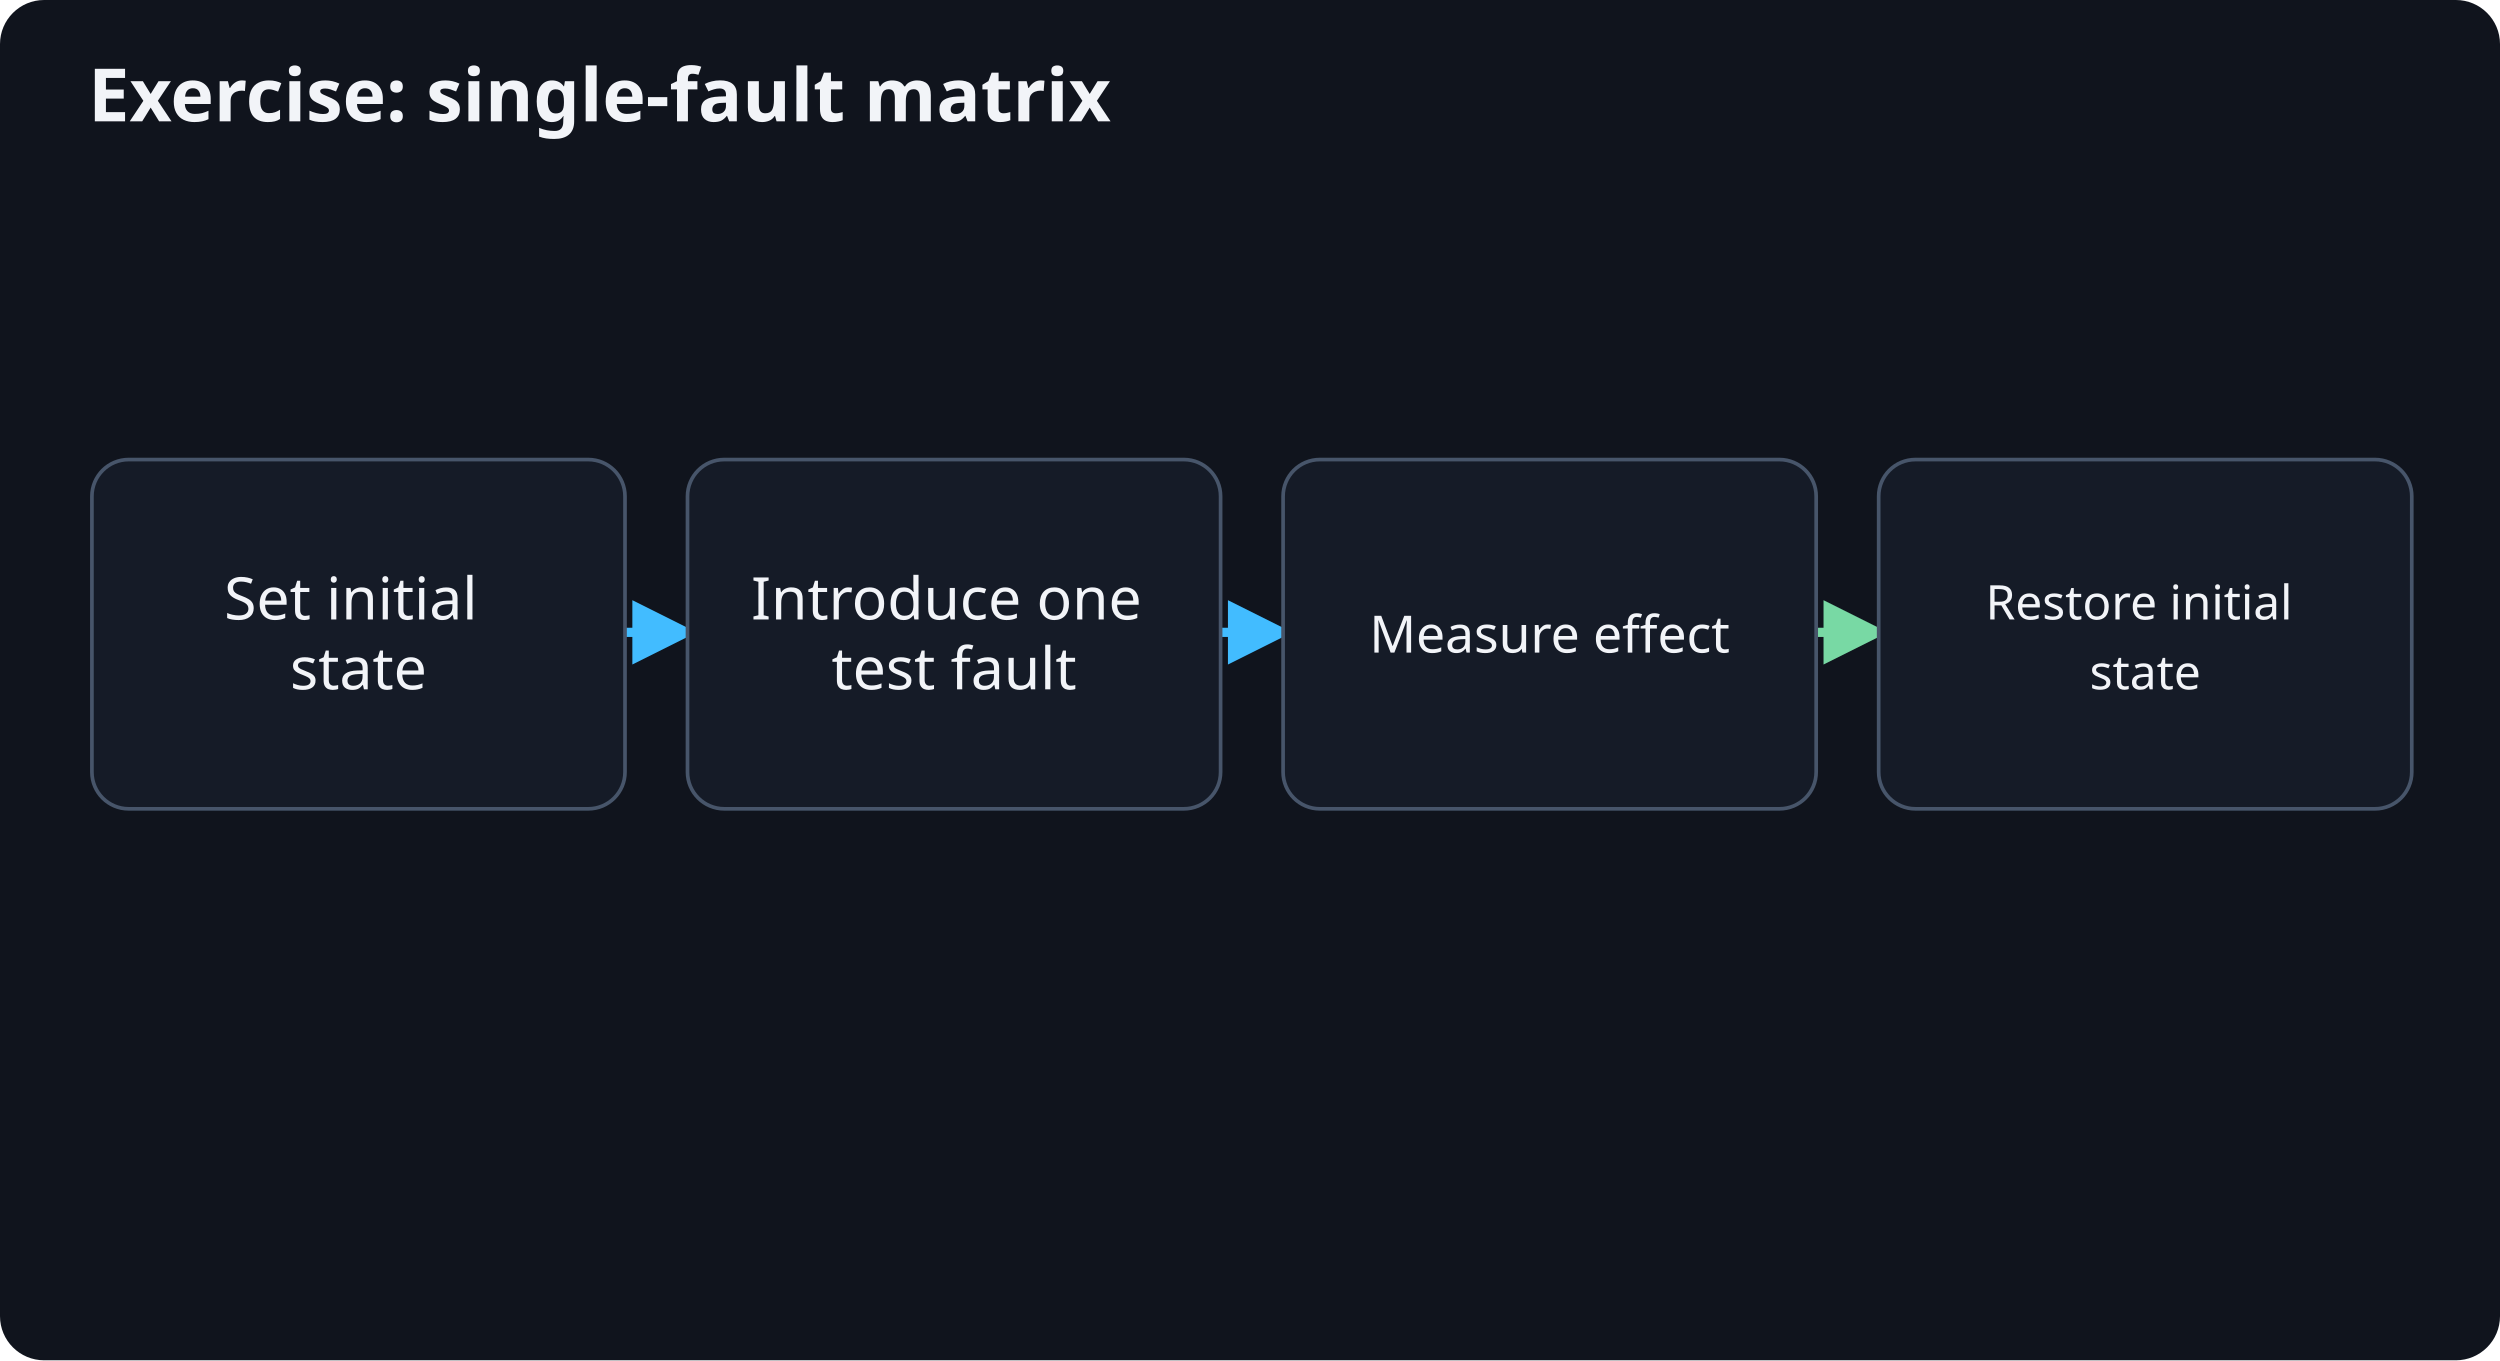
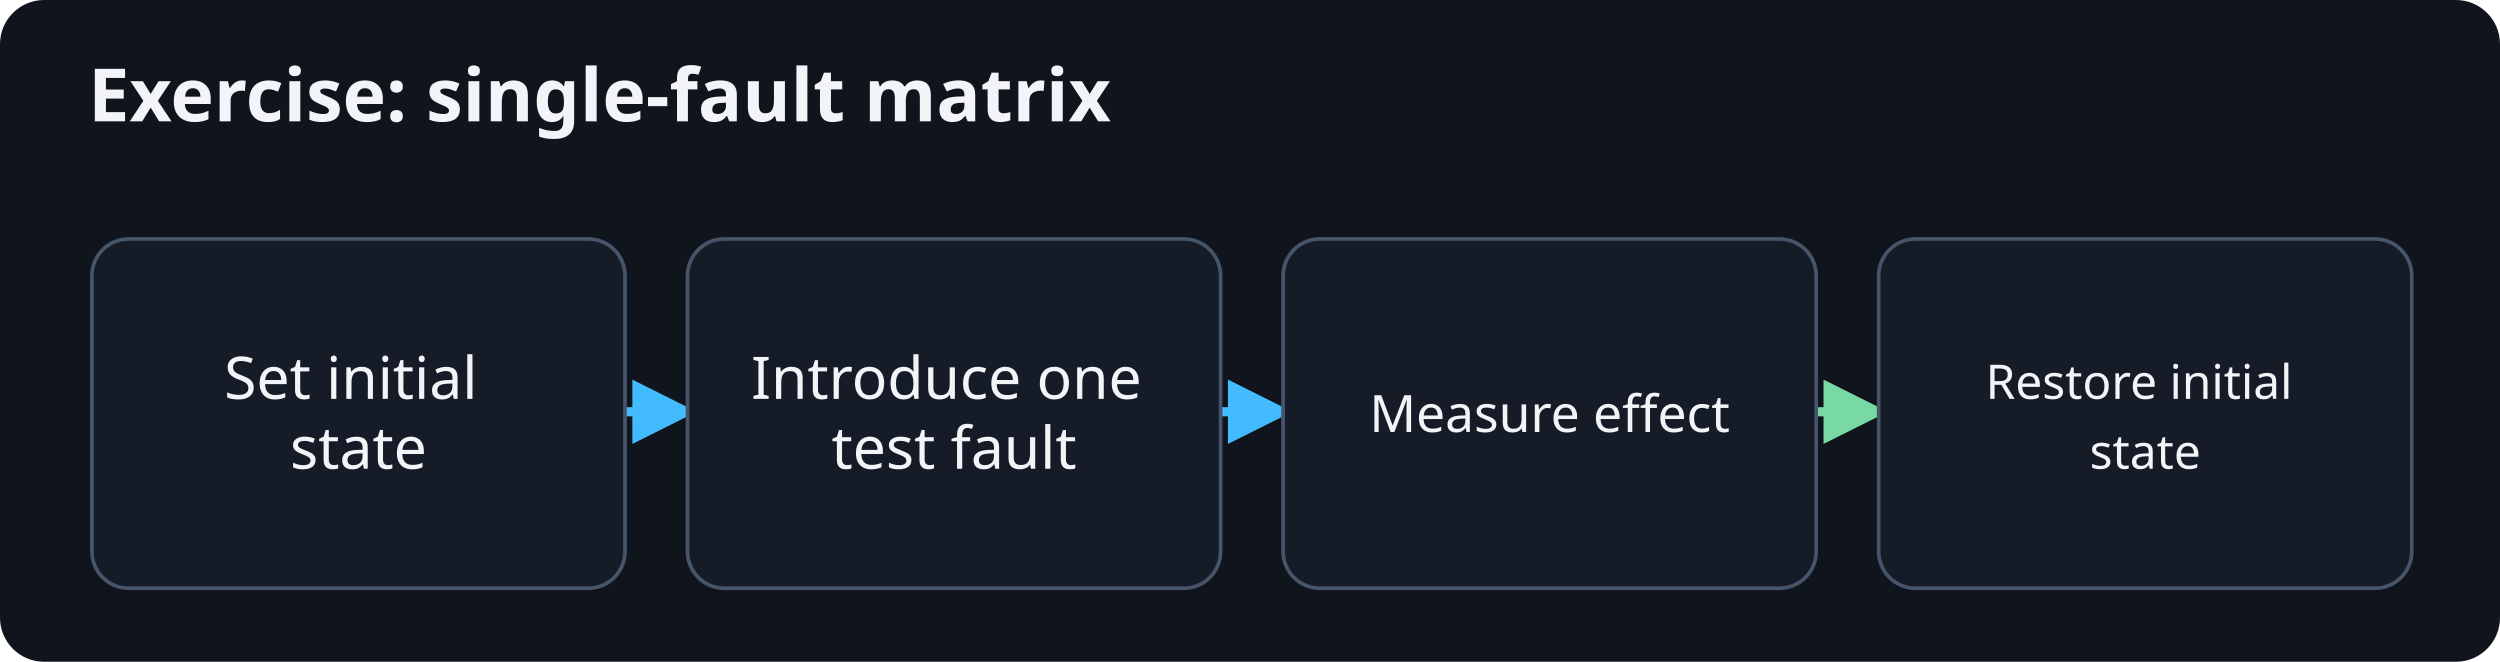
- <svg xmlns="http://www.w3.org/2000/svg" viewBox="0 0 680 370" role="img">
+ <svg xmlns="http://www.w3.org/2000/svg" viewBox="0 0 680 180" role="img">
  <defs>
    <marker id="blue" markerWidth="7" markerHeight="7" refX="6" refY="3.5" orient="auto-start-reverse">
      <path d="M0 0L7 3.5L0 7Z" fill="#42bcff" />
    </marker>
    <marker id="green" markerWidth="7" markerHeight="7" refX="6" refY="3.5" orient="auto-start-reverse">
      <path d="M0 0L7 3.5L0 7Z" fill="#78d9a4" />
    </marker>
    <marker id="orange" markerWidth="7" markerHeight="7" refX="6" refY="3.5" orient="auto-start-reverse">
      <path d="M0 0L7 3.5L0 7Z" fill="#ffae63" />
    </marker>
  </defs>
-   <rect width="680" height="370" rx="12" fill="#10141d" />
+   <rect width="680" height="180" rx="12" fill="#10141d" />
  <g font-family="system-ui,sans-serif" fill="#f2f4f8">
    <text x="24" y="33" font-weight="700" font-size="20">Exercise: single-fault matrix</text>
-     <path d="M170 172H187" fill="none" stroke="#42bcff" stroke-width="2.5" marker-end="url(#blue)" />
-     <path d="M332 172H349" fill="none" stroke="#42bcff" stroke-width="2.5" marker-end="url(#blue)" />
-     <path d="M494 172H511" fill="none" stroke="#78d9a4" stroke-width="2.5" marker-end="url(#green)" />
-     <rect x="25" y="125" width="145" height="95" rx="10" fill="#151b27" stroke="#47556a" />
-     <text x="97.5" y="168.5" text-anchor="middle" font-size="16">
+     <path transform="translate(0 -60)" d="M170 172H187" fill="none" stroke="#42bcff" stroke-width="2.5" marker-end="url(#blue)" />
+     <path transform="translate(0 -60)" d="M332 172H349" fill="none" stroke="#42bcff" stroke-width="2.5" marker-end="url(#blue)" />
+     <path transform="translate(0 -60)" d="M494 172H511" fill="none" stroke="#78d9a4" stroke-width="2.5" marker-end="url(#green)" />
+     <rect transform="translate(0 -60)" x="25" y="125" width="145" height="95" rx="10" fill="#151b27" stroke="#47556a" />
+     <text transform="translate(0 -60)" x="97.5" y="168.5" text-anchor="middle" font-size="16">
      <tspan x="97.5" dy="0">Set initial</tspan>
      <tspan x="97.5" dy="19">state</tspan>
    </text>
-     <rect x="187" y="125" width="145" height="95" rx="10" fill="#151b27" stroke="#47556a" />
-     <text x="259.5" y="168.5" text-anchor="middle" font-size="16">
+     <rect transform="translate(0 -60)" x="187" y="125" width="145" height="95" rx="10" fill="#151b27" stroke="#47556a" />
+     <text transform="translate(0 -60)" x="259.5" y="168.5" text-anchor="middle" font-size="16">
      <tspan x="259.5" dy="0">Introduce one</tspan>
      <tspan x="259.5" dy="19">test fault</tspan>
    </text>
-     <rect x="349" y="125" width="145" height="95" rx="10" fill="#151b27" stroke="#47556a" />
-     <text x="421.5" y="177.5" text-anchor="middle" font-size="14">
+     <rect transform="translate(0 -60)" x="349" y="125" width="145" height="95" rx="10" fill="#151b27" stroke="#47556a" />
+     <text transform="translate(0 -60)" x="421.5" y="177.5" text-anchor="middle" font-size="14">
      <tspan x="421.5" dy="0">Measure effect</tspan>
    </text>
-     <rect x="511" y="125" width="145" height="95" rx="10" fill="#151b27" stroke="#47556a" />
-     <text x="583.5" y="168.5" text-anchor="middle" font-size="13">
+     <rect transform="translate(0 -60)" x="511" y="125" width="145" height="95" rx="10" fill="#151b27" stroke="#47556a" />
+     <text transform="translate(0 -60)" x="583.5" y="168.5" text-anchor="middle" font-size="13">
      <tspan x="583.5" dy="0">Restore initial</tspan>
      <tspan x="583.5" dy="19">state</tspan>
    </text>
  </g>
</svg>
